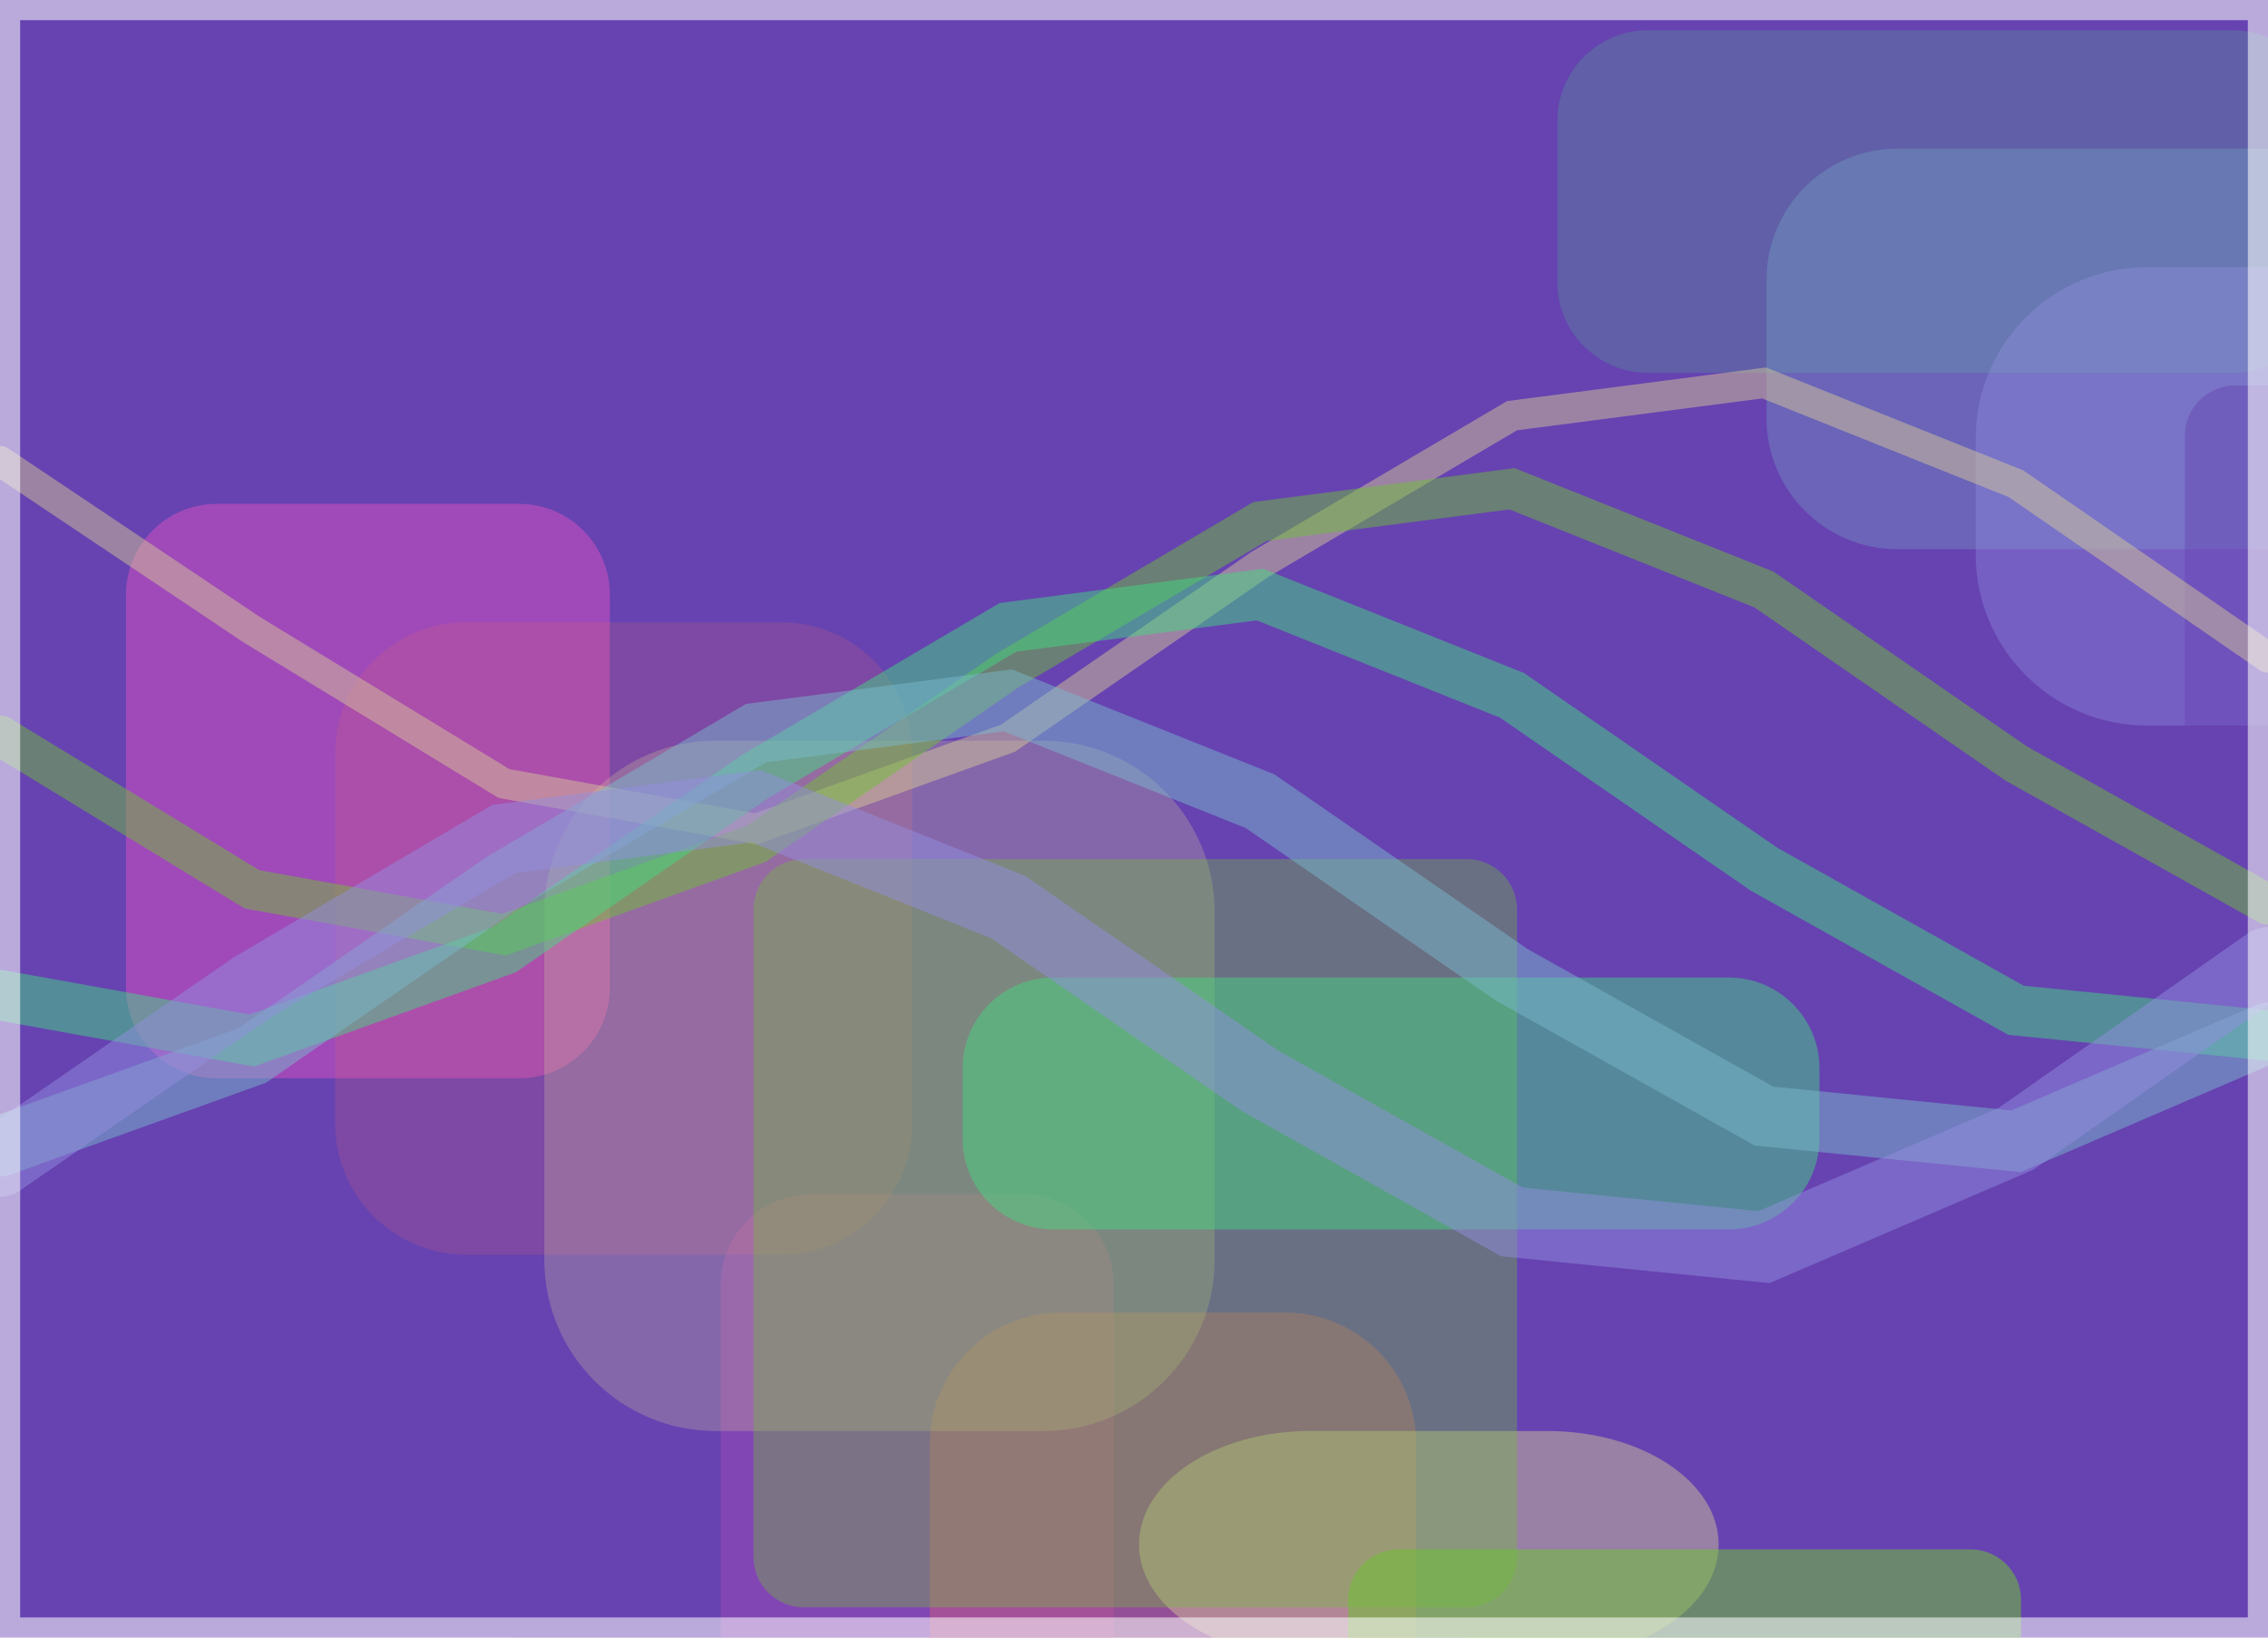
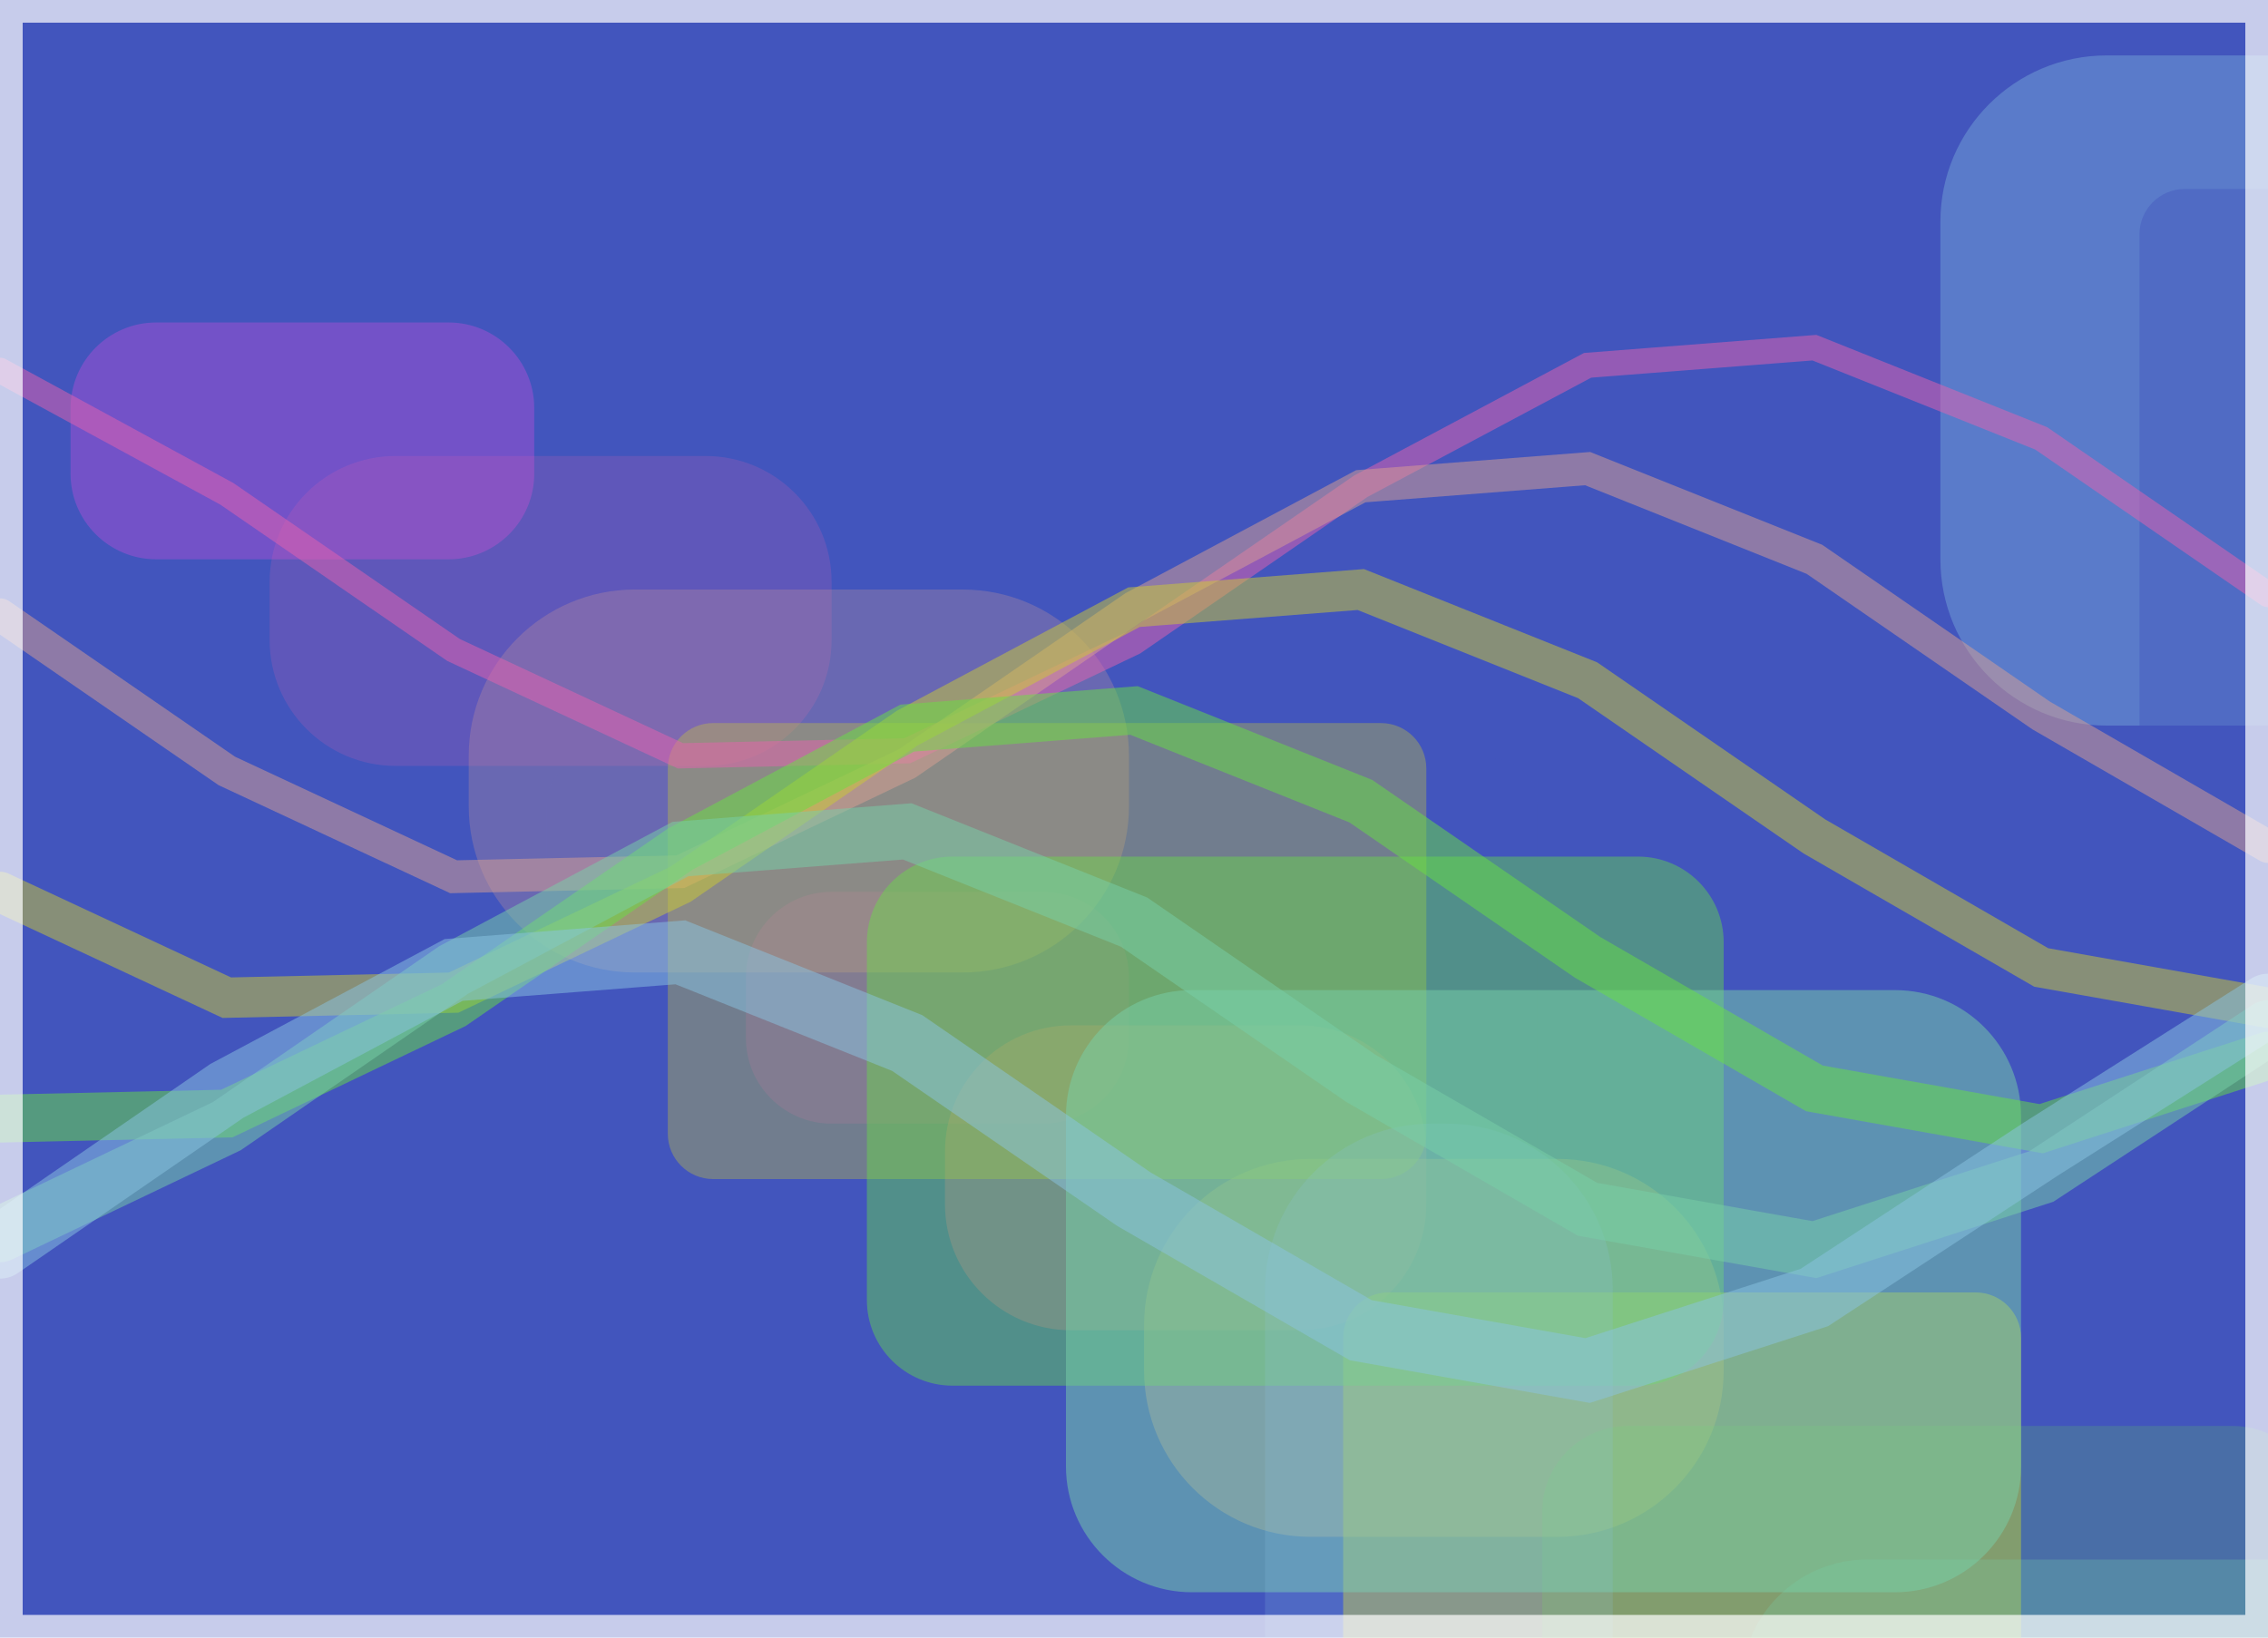
<svg xmlns="http://www.w3.org/2000/svg" viewBox="0 0 900 650" role="img" aria-label="Amber Window Dream abstract painting">
-   <rect width="900" height="650" fill="hsl(259, 45%, 48%)" />
-   <rect x="203" y="427" width="379" height="241" rx="20" fill="hsl(259, 45%, 48%)" opacity="0.18" />
-   <rect x="286" y="474" width="156" height="264" rx="36" fill="hsl(308, 57%, 56%)" opacity="0.27" />
-   <rect x="369" y="521" width="193" height="287" rx="52" fill="hsl(357, 69%, 64%)" opacity="0.36" />
-   <rect x="452" y="568" width="230" height="90" rx="68" fill="hsl(46, 45%, 72%)" opacity="0.45" />
-   <rect x="535" y="615" width="267" height="113" rx="20" fill="hsl(95, 57%, 48%)" opacity="0.54" />
-   <rect x="618" y="12" width="304" height="136" rx="36" fill="hsl(144, 69%, 56%)" opacity="0.18" />
-   <rect x="701" y="59" width="341" height="159" rx="52" fill="hsl(193, 45%, 64%)" opacity="0.27" />
-   <rect x="784" y="106" width="378" height="182" rx="68" fill="hsl(242, 57%, 72%)" opacity="0.36" />
-   <rect x="867" y="153" width="155" height="205" rx="20" fill="hsl(259, 45%, 48%)" opacity="0.45" />
-   <rect x="50" y="200" width="192" height="228" rx="36" fill="hsl(308, 57%, 56%)" opacity="0.54" />
-   <rect x="133" y="247" width="229" height="251" rx="52" fill="hsl(357, 69%, 64%)" opacity="0.18" />
-   <rect x="216" y="294" width="266" height="274" rx="68" fill="hsl(46, 45%, 72%)" opacity="0.27" />
-   <rect x="299" y="341" width="303" height="297" rx="20" fill="hsl(95, 57%, 48%)" opacity="0.36" />
-   <rect x="382" y="388" width="340" height="100" rx="36" fill="hsl(144, 69%, 56%)" opacity="0.45" />
-   <polyline points="0,183 100,250 200,311 300,329 400,293 500,224 600,165 700,152 800,192 900,261" fill="none" stroke="hsl(46, 45%, 72%)" stroke-width="12" opacity="0.48" stroke-linecap="round" />
-   <polyline points="0,292 100,353 200,371 300,335 400,266 500,207 600,194 700,234 800,303 900,359" fill="none" stroke="hsl(95, 57%, 48%)" stroke-width="16" opacity="0.48" stroke-linecap="round" />
-   <polyline points="0,395 100,413 200,377 300,308 400,249 500,236 600,276 700,345 800,401 900,411" fill="none" stroke="hsl(144, 69%, 56%)" stroke-width="20" opacity="0.48" stroke-linecap="round" />
-   <polyline points="0,455 100,419 200,350 300,291 400,278 500,318 600,387 700,443 800,453 900,410" fill="none" stroke="hsl(193, 45%, 64%)" stroke-width="24" opacity="0.48" stroke-linecap="round" />
-   <polyline points="0,461 100,392 200,333 300,320 400,360 500,429 600,485 700,495 800,452 900,382" fill="none" stroke="hsl(242, 57%, 72%)" stroke-width="28" opacity="0.48" stroke-linecap="round" />
-   <rect x="0" y="0" width="900" height="650" fill="none" stroke="rgba(255,255,255,.55)" stroke-width="16" />
+   <rect width="900" height="650" fill="hsl(231, 48%, 50%)" />
+   <rect x="217" y="301" width="393" height="293" rx="18" fill="hsl(231, 48%, 50%)" opacity="0.18" />
+   <rect x="296" y="354" width="152" height="92" rx="34" fill="hsl(278, 60%, 57%)" opacity="0.26" />
+   <rect x="375" y="407" width="191" height="121" rx="50" fill="hsl(325, 72%, 64%)" opacity="0.34" />
+   <rect x="454" y="460" width="230" height="150" rx="66" fill="hsl(12, 48%, 71%)" opacity="0.42" />
+   <rect x="533" y="513" width="269" height="179" rx="18" fill="hsl(59, 60%, 50%)" opacity="0.50" />
+   <rect x="612" y="566" width="308" height="208" rx="34" fill="hsl(106, 72%, 57%)" opacity="0.18" />
+   <rect x="691" y="619" width="347" height="237" rx="50" fill="hsl(153, 48%, 64%)" opacity="0.26" />
+   <rect x="770" y="22" width="386" height="266" rx="66" fill="hsl(200, 60%, 71%)" opacity="0.34" />
+   <rect x="849" y="75" width="145" height="295" rx="18" fill="hsl(231, 48%, 50%)" opacity="0.42" />
+   <rect x="28" y="128" width="184" height="94" rx="34" fill="hsl(278, 60%, 57%)" opacity="0.50" />
+   <rect x="107" y="181" width="223" height="123" rx="50" fill="hsl(325, 72%, 64%)" opacity="0.18" />
+   <rect x="186" y="234" width="262" height="152" rx="66" fill="hsl(12, 48%, 71%)" opacity="0.26" />
+   <rect x="265" y="287" width="301" height="181" rx="18" fill="hsl(59, 60%, 50%)" opacity="0.34" />
+   <rect x="344" y="340" width="340" height="210" rx="34" fill="hsl(106, 72%, 57%)" opacity="0.42" />
+   <rect x="423" y="393" width="379" height="239" rx="50" fill="hsl(153, 48%, 64%)" opacity="0.50" />
+   <rect x="502" y="446" width="138" height="268" rx="66" fill="hsl(200, 60%, 71%)" opacity="0.18" />
+   <polyline points="0,147 90,196 180,258 270,300 360,298 450,255 540,193 630,145 720,138 810,174 900,236" fill="none" stroke="hsl(325, 72%, 64%)" stroke-width="10" opacity="0.5" stroke-linecap="round" />
+   <polyline points="0,244 90,306 180,348 270,346 360,303 450,241 540,193 630,186 720,222 810,284 900,336" fill="none" stroke="hsl(12, 48%, 71%)" stroke-width="13" opacity="0.5" stroke-linecap="round" />
+   <polyline points="0,354 90,396 180,394 270,351 360,289 450,241 540,234 630,270 720,332 810,384 900,400" fill="none" stroke="hsl(59, 60%, 50%)" stroke-width="16" opacity="0.5" stroke-linecap="round" />
+   <polyline points="0,444 90,442 180,399 270,337 360,289 450,282 540,318 630,380 720,432 810,448 900,419" fill="none" stroke="hsl(106, 72%, 57%)" stroke-width="19" opacity="0.5" stroke-linecap="round" />
+   <polyline points="0,490 90,447 180,385 270,337 360,330 450,366 540,428 630,480 720,496 810,467 900,408" fill="none" stroke="hsl(153, 48%, 64%)" stroke-width="22" opacity="0.5" stroke-linecap="round" />
+   <polyline points="0,495 90,433 180,385 270,378 360,414 450,476 540,528 630,544 720,515 810,456 900,399" fill="none" stroke="hsl(200, 60%, 71%)" stroke-width="25" opacity="0.5" stroke-linecap="round" />
+   <rect x="0" y="0" width="900" height="650" fill="none" stroke="rgba(255,255,255,.7)" stroke-width="18" />
</svg>
